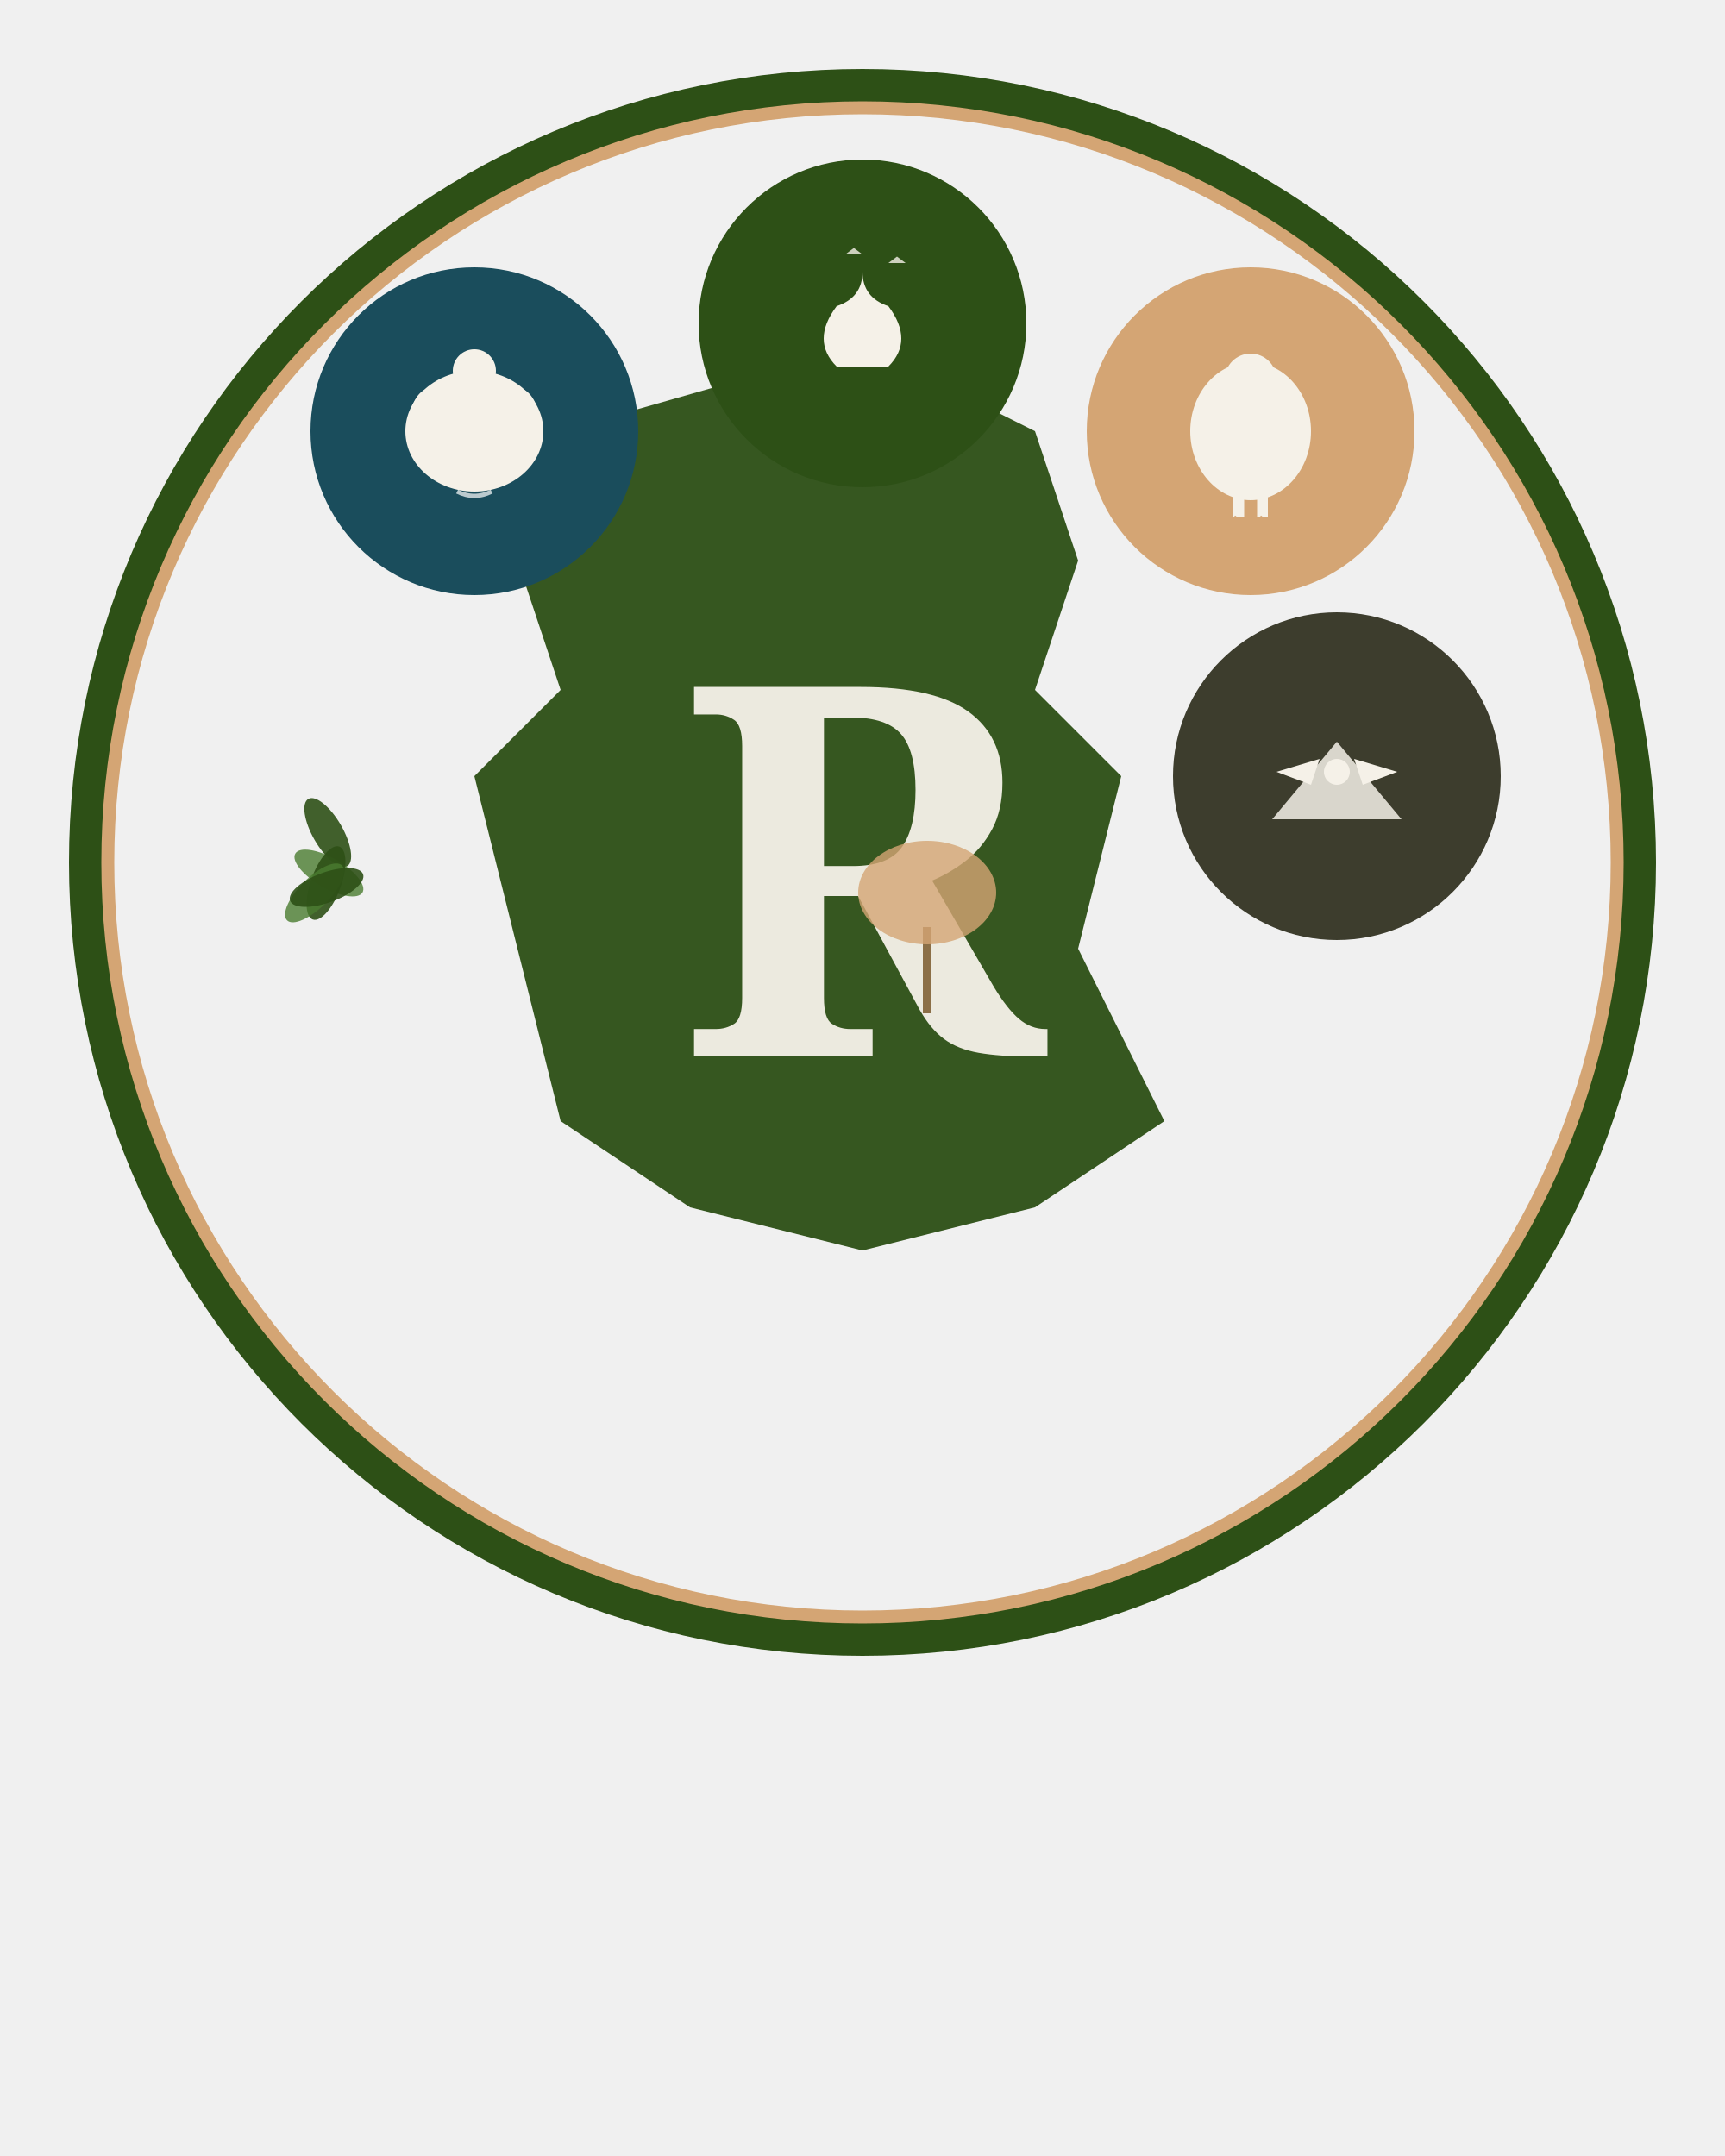
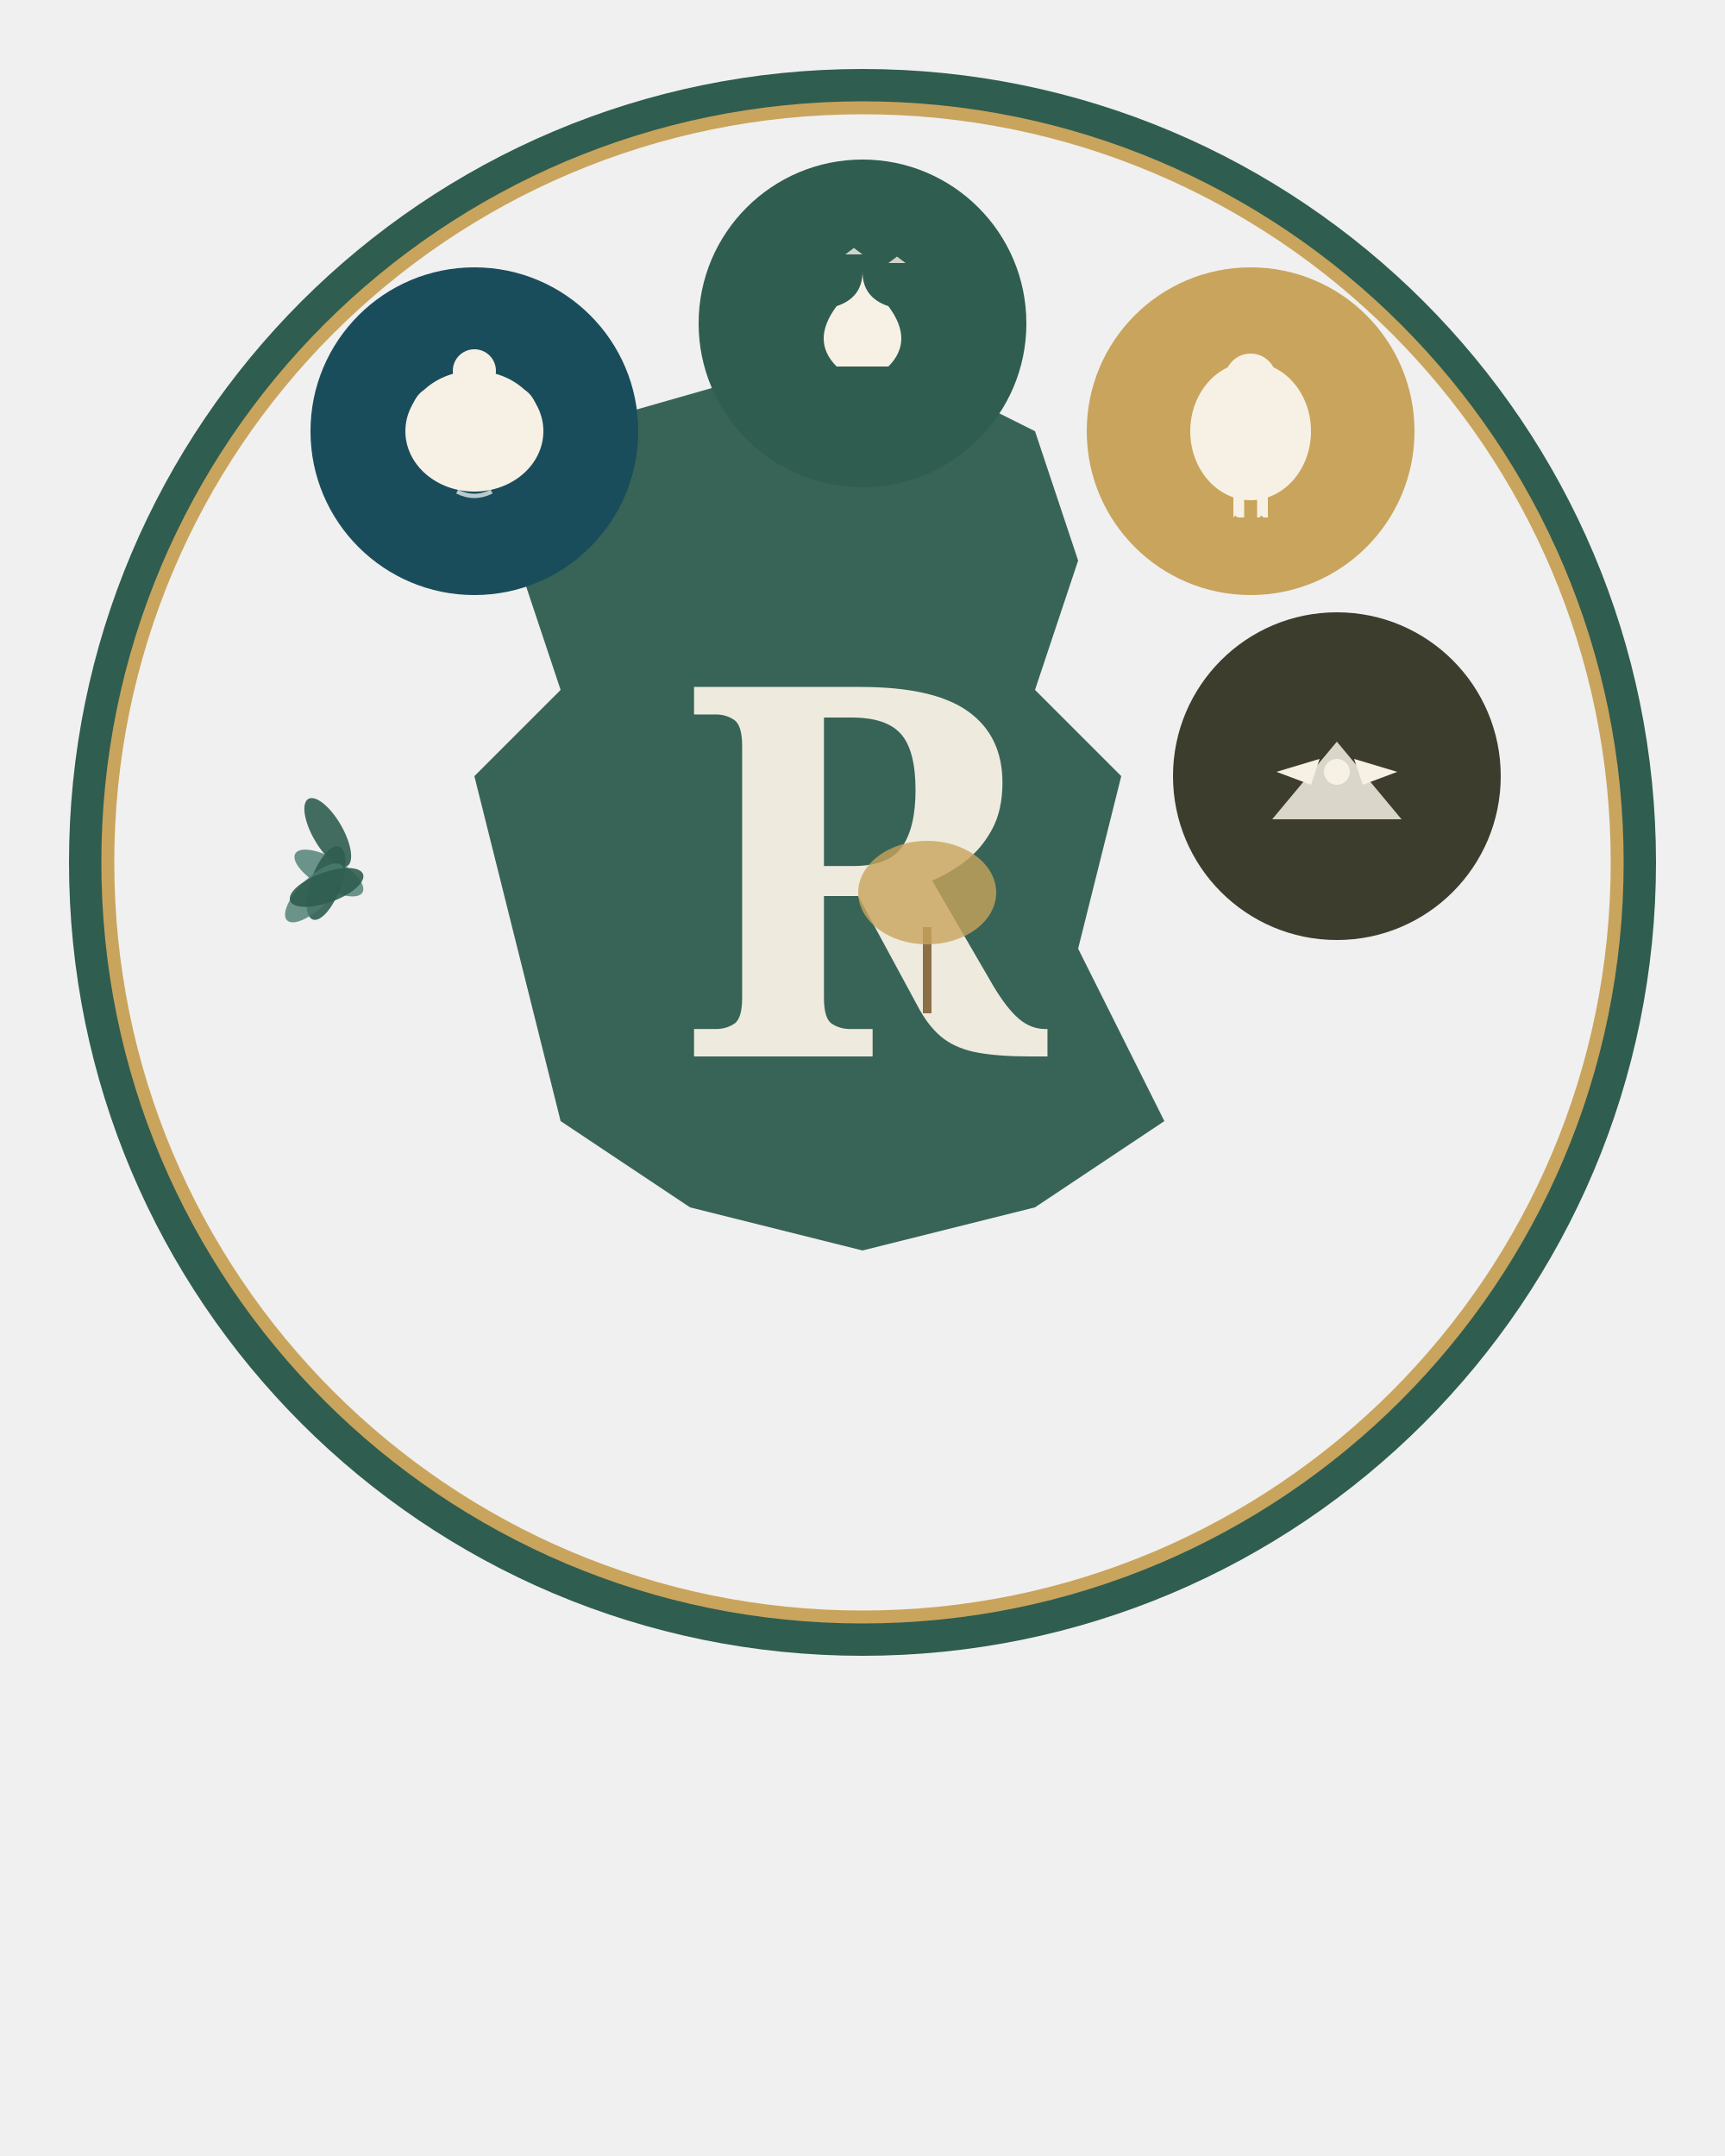
<svg xmlns="http://www.w3.org/2000/svg" viewBox="0 0 400 500">
  <defs>
    <style>
-       .forest-green { fill: #2d5016; }
-       .light-green { fill: #4a7c2f; }
-       .cream { fill: #f5f1e8; }
-       .gold { fill: #d4a574; }
+       .forest-green { fill: #2F5D50; }
+       .light-green { fill: #4a7c6f; }
+       .cream { fill: #F7F1E5; }
+       .gold { fill: #C9A45C; }
      .teal { fill: #1a4d5c; }
      .brown { fill: #3d3d2d; }
    </style>
  </defs>
-   <circle cx="200" cy="200" r="180" fill="none" stroke="#2d5016" stroke-width="8" />
-   <circle cx="200" cy="200" r="175" fill="none" stroke="#d4a574" stroke-width="3" />
+   <circle cx="200" cy="200" r="180" fill="none" stroke="#2F5D50" stroke-width="8" />
+   <circle cx="200" cy="200" r="175" fill="none" stroke="#C9A45C" stroke-width="3" />
  <path d="M 200 80 L 240 100 L 250 130 L 240 160 L 260 180 L 250 220 L 270 260 L 240 280 L 200 290 L 160 280 L 130 260 L 120 220 L 110 180 L 130 160 L 120 130 L 130 100 Z" class="forest-green" opacity="0.95" />
  <text x="200" y="245" font-size="120" font-weight="bold" font-family="Georgia, serif" text-anchor="middle" class="cream" opacity="0.95">R</text>
  <g transform="translate(215, 215)">
    <line x1="0" y1="0" x2="0" y2="20" stroke="#8b6f47" stroke-width="2" />
    <ellipse cx="0" cy="-8" rx="16" ry="12" class="gold" opacity="0.8" />
  </g>
  <circle cx="110" cy="100" r="38" class="teal" />
  <g transform="translate(110, 100)">
    <ellipse cx="0" cy="0" rx="16" ry="14" class="cream" />
    <circle cx="0" cy="-14" r="5" class="cream" />
    <ellipse cx="-10" cy="-2" rx="5" ry="8" class="cream" />
    <ellipse cx="10" cy="-2" rx="5" ry="8" class="cream" />
    <path d="M -4 14 Q 0 16 4 14" stroke="#ffffff" stroke-width="1" fill="none" opacity="0.7" />
  </g>
  <circle cx="200" cy="75" r="38" class="forest-green" />
  <g transform="translate(200, 75)">
    <path d="M -6 10 Q -12 4 -6 -4 Q 0 -6 0 -12 Q 0 -6 6 -4 Q 12 4 6 10 Z" class="cream" />
    <g transform="translate(-4, -16)">
      <path d="M 0 0 L 2 -1.5 L 4 0 Z" class="cream" opacity="0.8" />
    </g>
    <g transform="translate(6, -14)">
      <path d="M 0 0 L 2 -1.5 L 4 0 Z" class="cream" opacity="0.8" />
    </g>
  </g>
  <circle cx="290" cy="100" r="38" class="gold" />
  <g transform="translate(290, 100)">
    <ellipse cx="0" cy="0" rx="14" ry="16" class="cream" />
    <circle cx="0" cy="-12" r="6" class="cream" />
-     <path d="M 0 -6 Q 4 4 2 12" stroke="#f5f1e8" stroke-width="4" fill="none" />
+     <path d="M 0 -6 Q 4 4 2 12" stroke="#F7F1E5" stroke-width="4" fill="none" />
    <rect x="-4" y="12" width="2.5" height="8" class="cream" />
    <rect x="1.5" y="12" width="2.5" height="8" class="cream" />
-     <path d="M -6 24 L -3 20 M 0 24 L 3 20 M 6 24 L 9 20" stroke="#d4a574" stroke-width="1.5" />
+     <path d="M -6 24 L -3 20 M 0 24 L 3 20 M 6 24 L 9 20" stroke="#C9A45C" stroke-width="1.5" />
  </g>
  <circle cx="310" cy="180" r="38" class="brown" />
  <g transform="translate(310, 180)">
    <path d="M -15 10 L 0 -8 L 15 10 Z" class="cream" opacity="0.85" />
    <path d="M -4 -4 L -14 -1 L -6 2 Z" class="cream" />
    <path d="M 4 -4 L 14 -1 L 6 2 Z" class="cream" />
    <circle cx="0" cy="-1" r="3" class="cream" />
  </g>
  <g transform="translate(80, 200)" class="forest-green">
    <ellipse cx="0" cy="-8" rx="3.5" ry="9" opacity="0.9" transform="rotate(-30)" />
    <ellipse cx="-4" cy="-2" rx="3.5" ry="9" opacity="0.8" transform="rotate(-60)" class="light-green" />
    <ellipse cx="-2.5" cy="6" rx="3.5" ry="9" opacity="0.9" transform="rotate(20)" />
    <ellipse cx="0" cy="10" rx="3.5" ry="9" opacity="0.8" class="light-green" transform="rotate(45)" />
    <ellipse cx="4" cy="6" rx="3.5" ry="9" opacity="0.9" transform="rotate(70)" />
  </g>
</svg>
